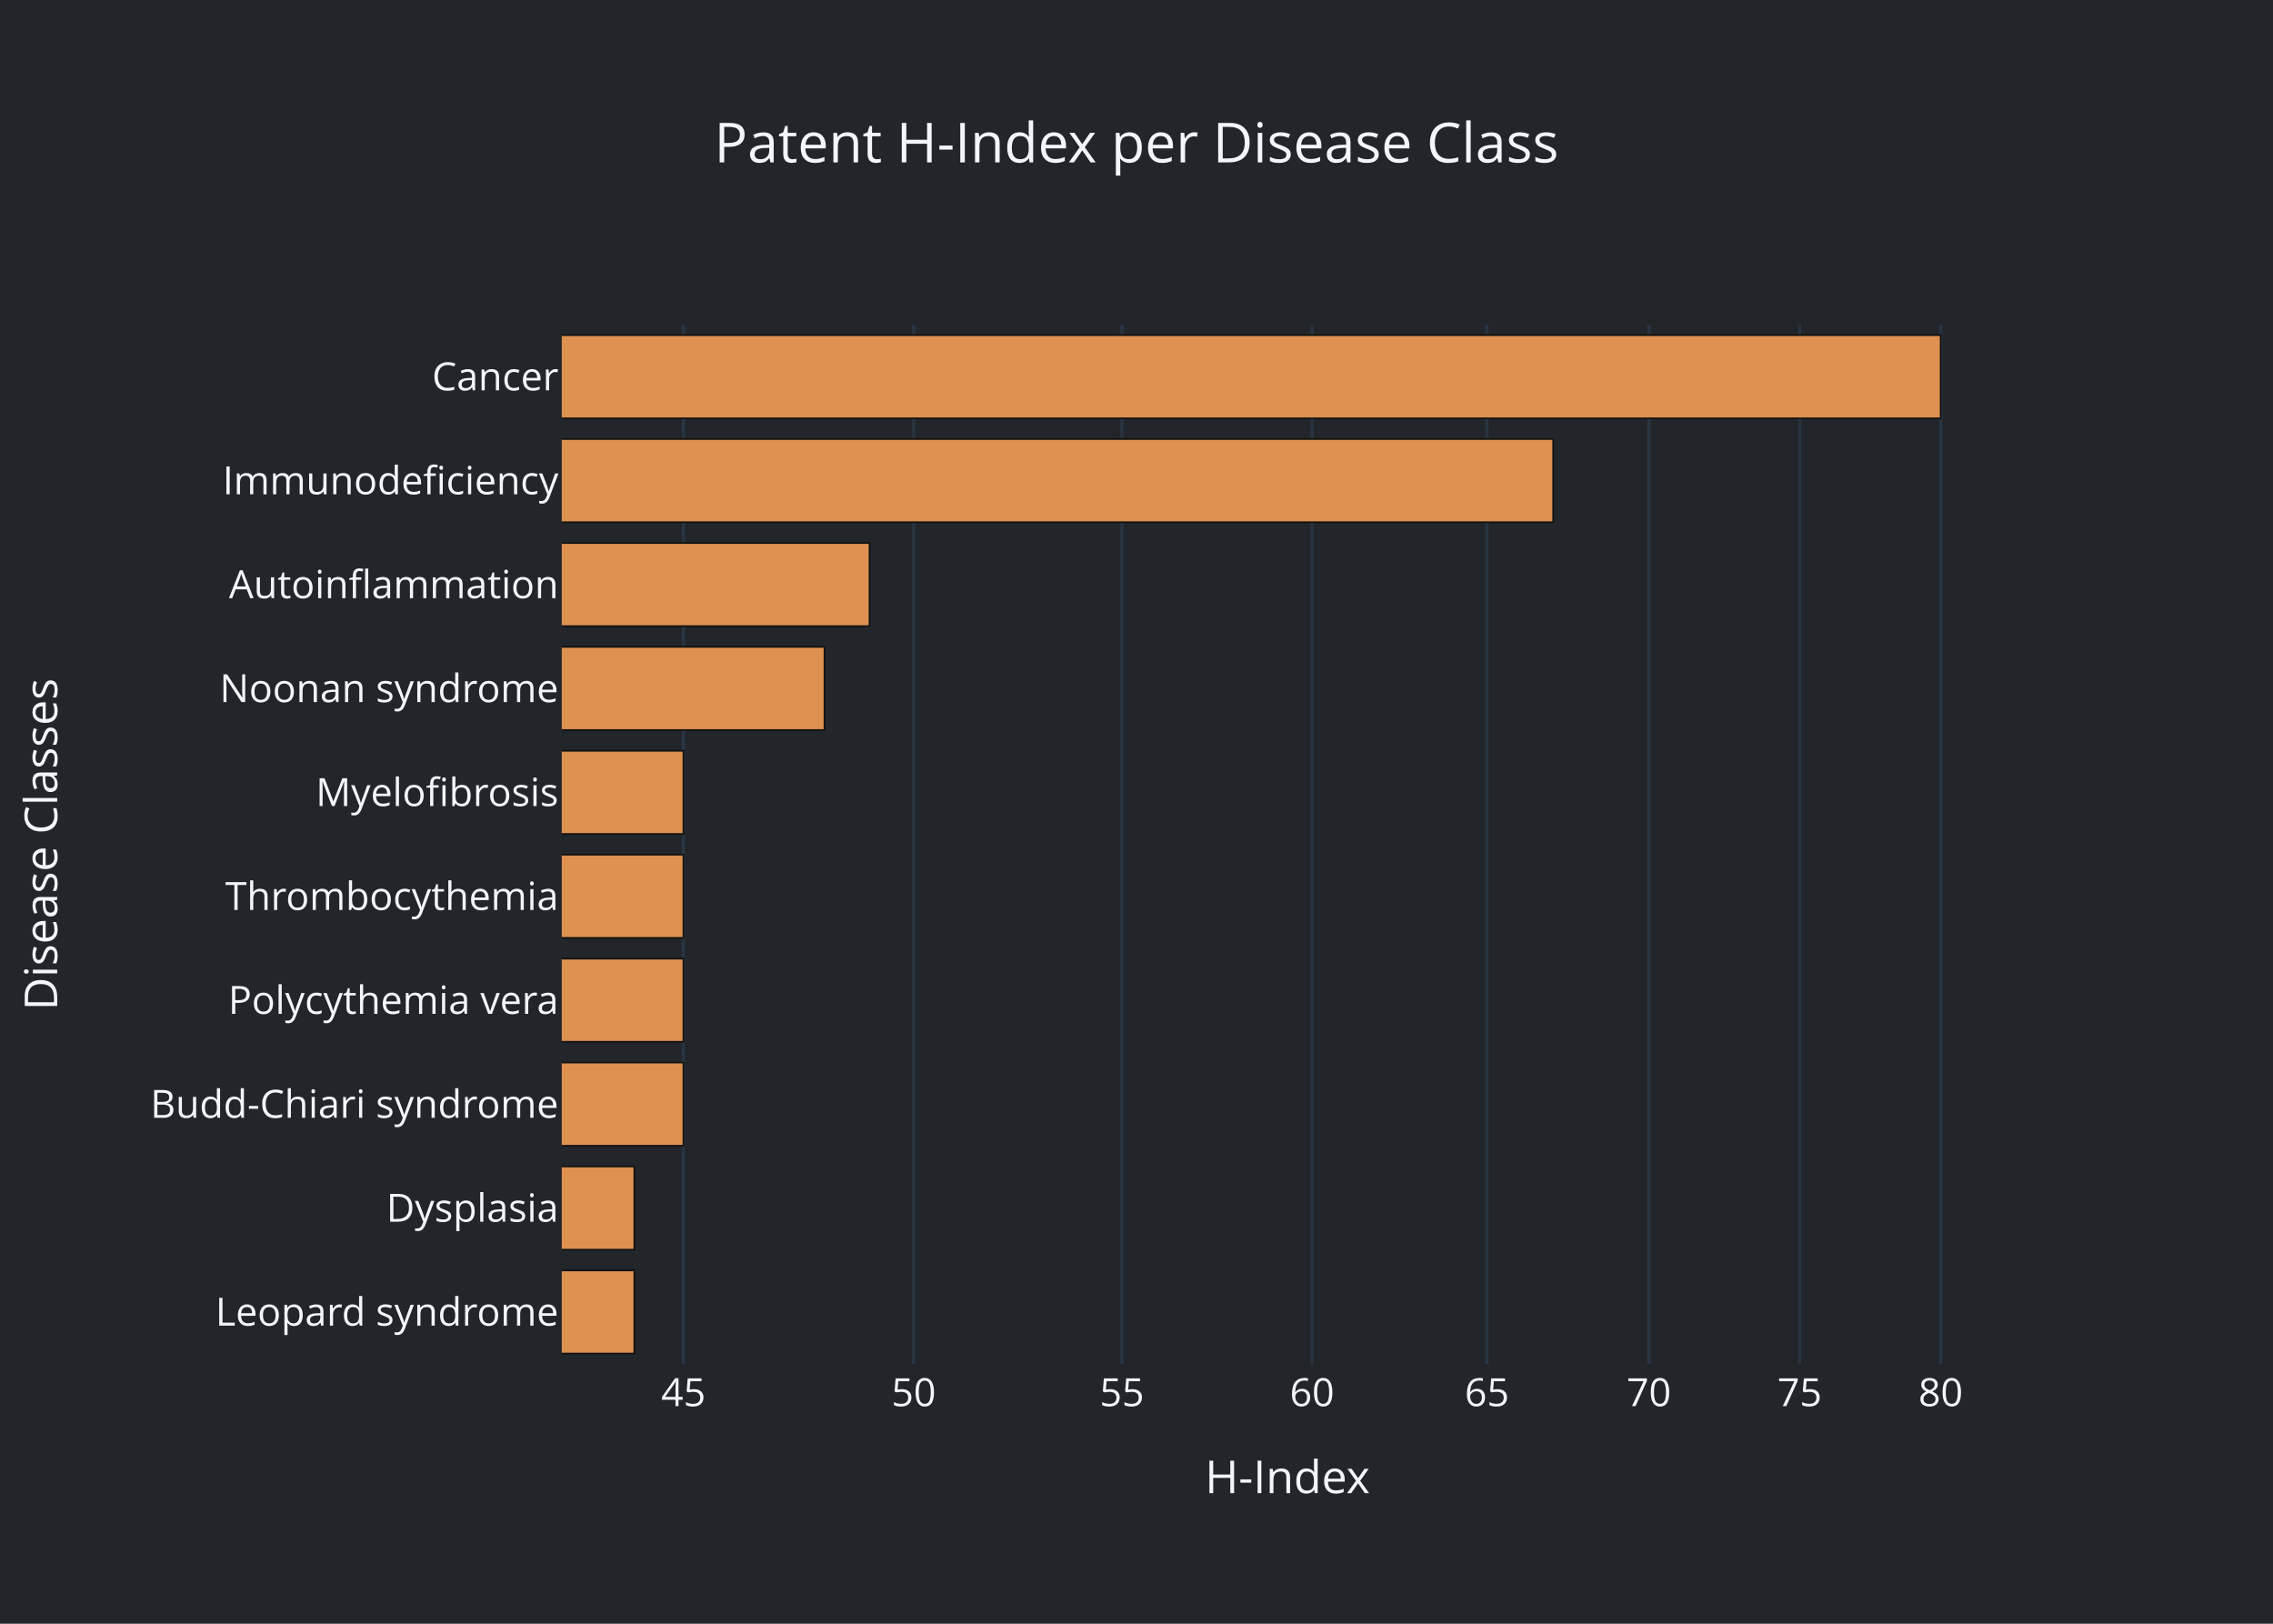
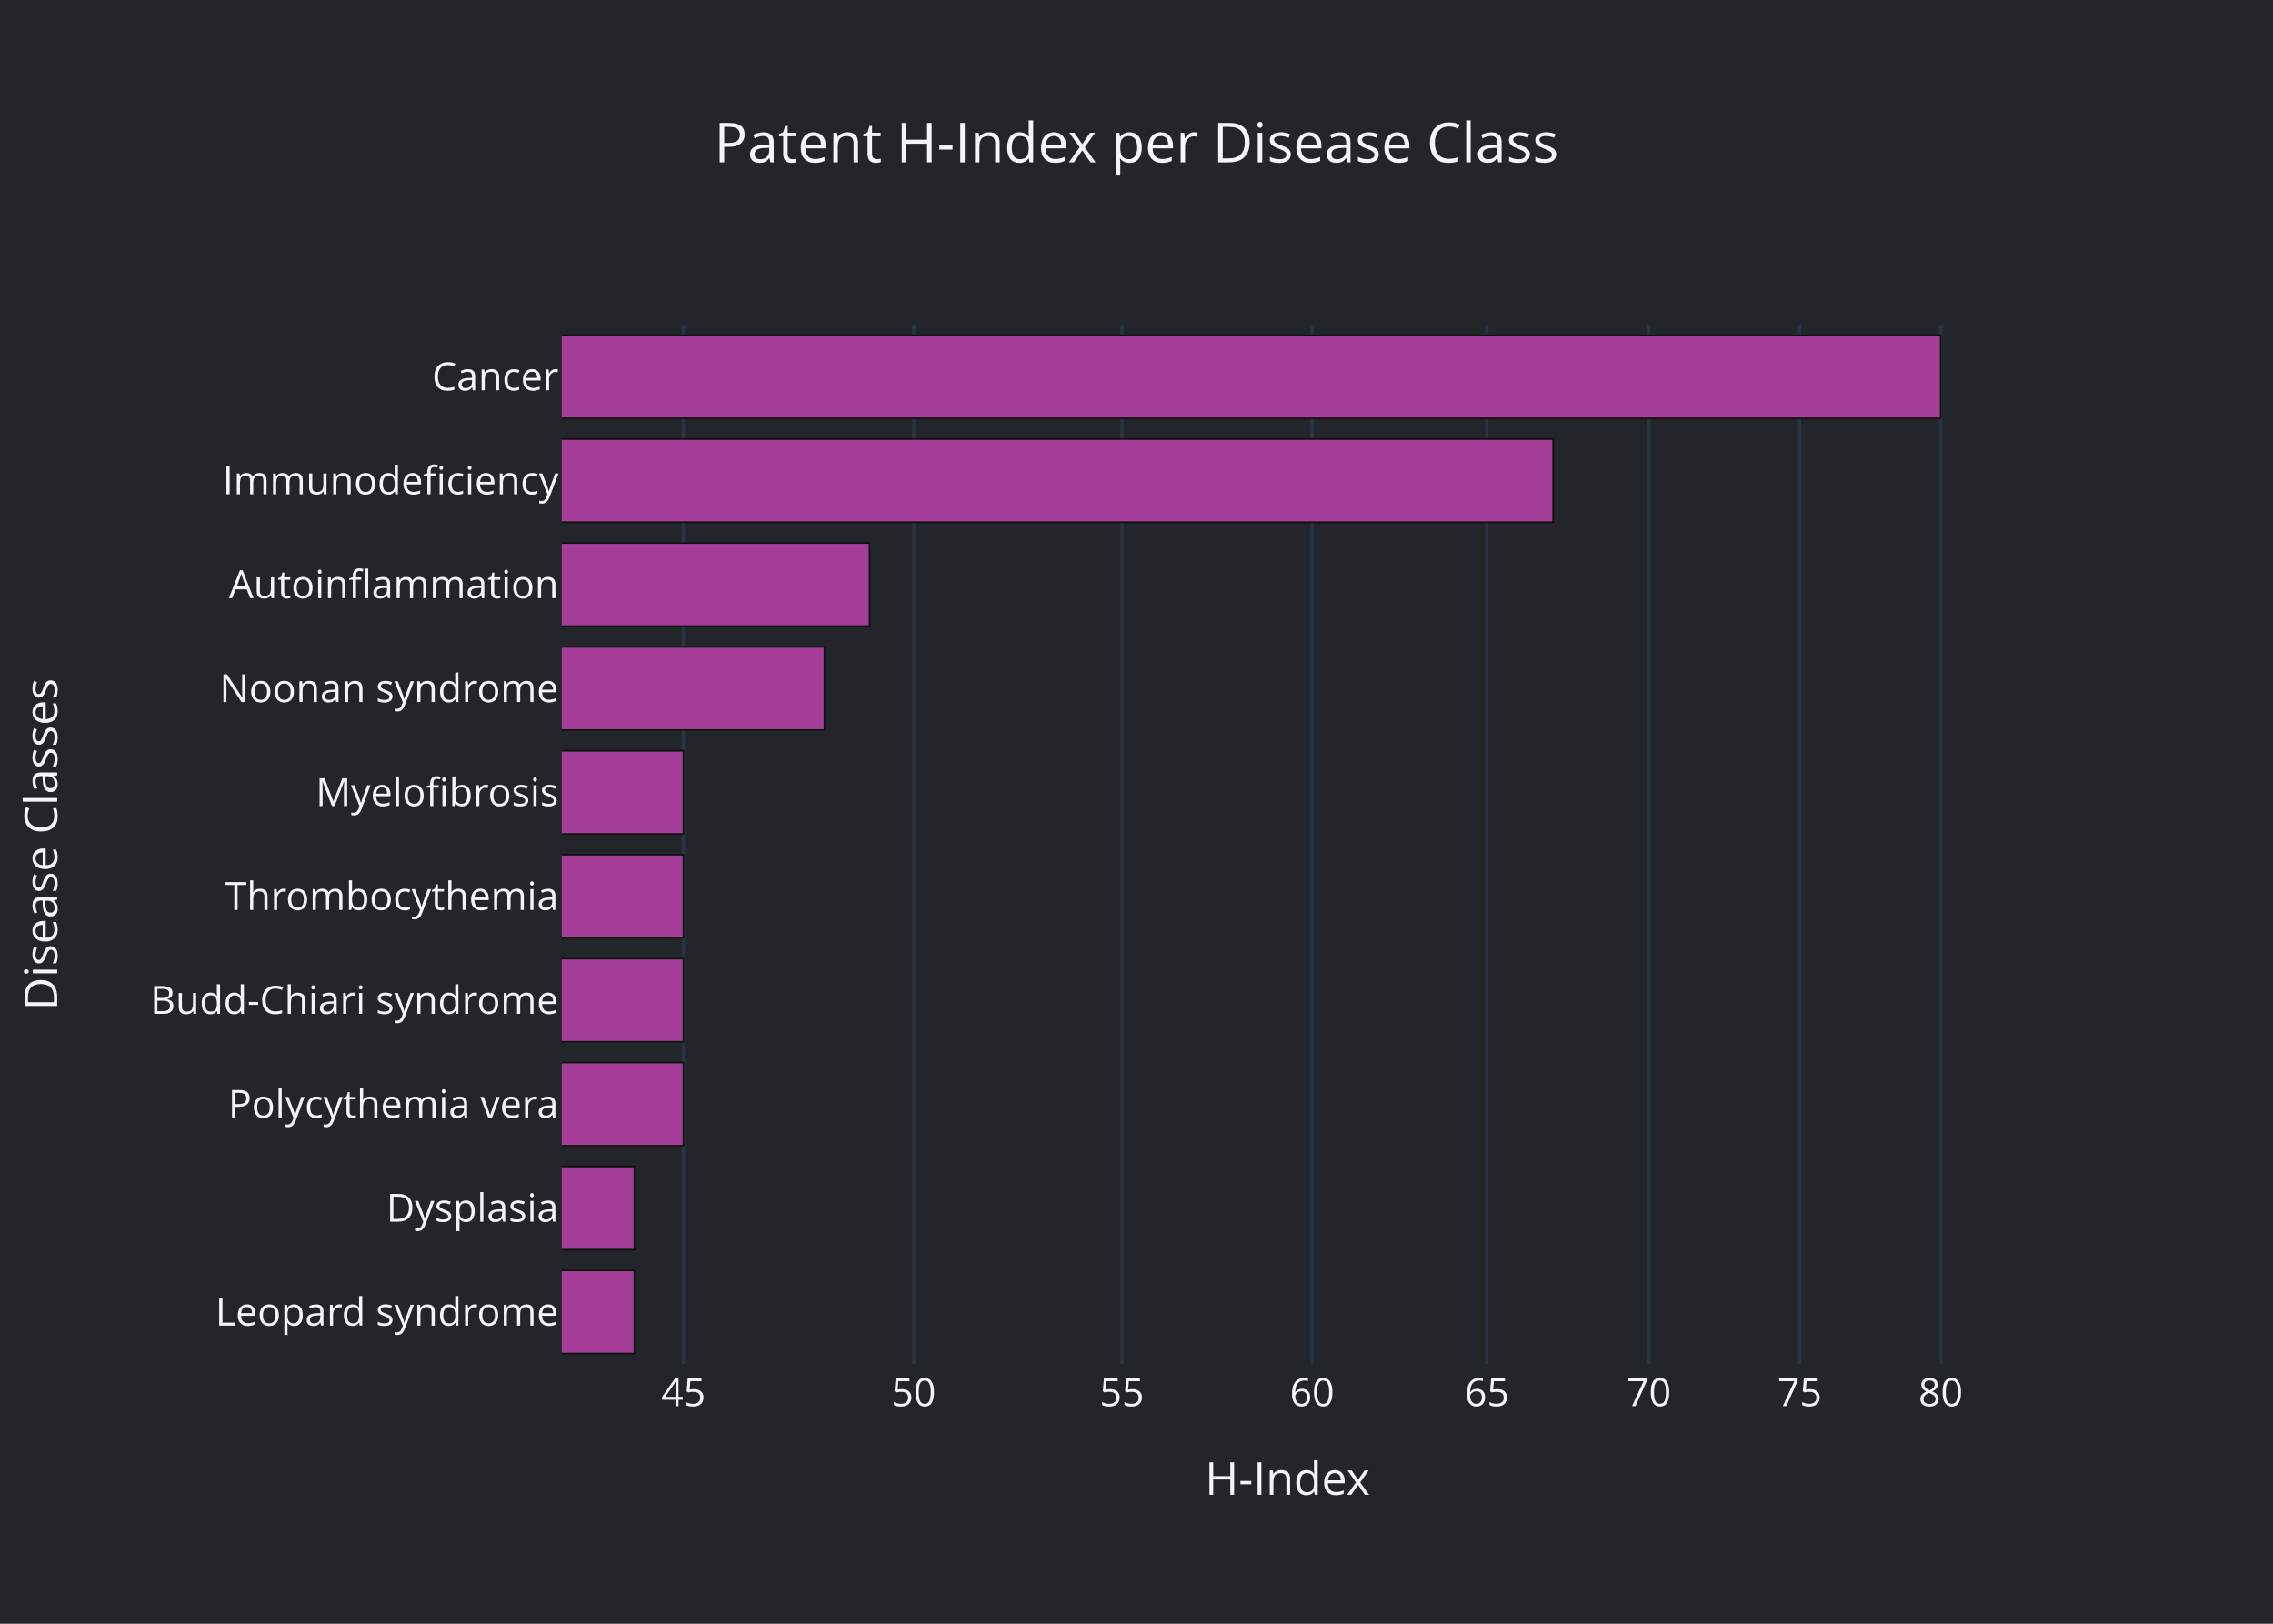
<svg xmlns="http://www.w3.org/2000/svg" class="main-svg" width="700" height="500" style="" viewBox="0 0 700 500">
  <rect x="0" y="0" width="700" height="500" style="fill: rgb(34, 37, 41); fill-opacity: 1;" />
-   <defs id="defs-5fd201">
+   <defs id="defs-1f211b">
    <g class="clips">
-       <clipPath id="clip5fd201xyplot" class="plotclip">
+       <clipPath id="clip1f211bxyplot" class="plotclip">
        <rect width="447" height="320" />
      </clipPath>
-       <clipPath class="axesclip" id="clip5fd201x">
+       <clipPath class="axesclip" id="clip1f211bx">
        <rect x="173" y="0" width="447" height="500" />
      </clipPath>
-       <clipPath class="axesclip" id="clip5fd201y">
+       <clipPath class="axesclip" id="clip1f211by">
        <rect x="0" y="100" width="700" height="320" />
      </clipPath>
-       <clipPath class="axesclip" id="clip5fd201xy">
+       <clipPath class="axesclip" id="clip1f211bxy">
        <rect x="173" y="100" width="447" height="320" />
      </clipPath>
    </g>
    <g class="gradients" />
    <g class="patterns" />
  </defs>
  <g class="bglayer" />
  <g class="layer-below">
    <g class="imagelayer" />
    <g class="shapelayer" />
  </g>
  <g class="cartesianlayer">
    <g class="subplot xy">
      <g class="layer-subplot">
        <g class="shapelayer" />
        <g class="imagelayer" />
      </g>
      <g class="minor-gridlayer">
        <g class="x" />
        <g class="y" />
      </g>
      <g class="gridlayer">
        <g class="x">
          <path class="xgrid crisp" transform="translate(210.47,0)" d="M0,100v320" style="stroke: rgb(40, 52, 66); stroke-opacity: 1; stroke-width: 1px;" />
          <path class="xgrid crisp" transform="translate(281.37,0)" d="M0,100v320" style="stroke: rgb(40, 52, 66); stroke-opacity: 1; stroke-width: 1px;" />
          <path class="xgrid crisp" transform="translate(345.51,0)" d="M0,100v320" style="stroke: rgb(40, 52, 66); stroke-opacity: 1; stroke-width: 1px;" />
          <path class="xgrid crisp" transform="translate(404.06,0)" d="M0,100v320" style="stroke: rgb(40, 52, 66); stroke-opacity: 1; stroke-width: 1px;" />
          <path class="xgrid crisp" transform="translate(457.92,0)" d="M0,100v320" style="stroke: rgb(40, 52, 66); stroke-opacity: 1; stroke-width: 1px;" />
          <path class="xgrid crisp" transform="translate(507.79,0)" d="M0,100v320" style="stroke: rgb(40, 52, 66); stroke-opacity: 1; stroke-width: 1px;" />
          <path class="xgrid crisp" transform="translate(554.22,0)" d="M0,100v320" style="stroke: rgb(40, 52, 66); stroke-opacity: 1; stroke-width: 1px;" />
          <path class="xgrid crisp" transform="translate(597.65,0)" d="M0,100v320" style="stroke: rgb(40, 52, 66); stroke-opacity: 1; stroke-width: 1px;" />
        </g>
        <g class="y" />
      </g>
      <g class="zerolinelayer" />
      <g class="layer-between">
        <g class="shapelayer" />
        <g class="imagelayer" />
      </g>
      <path class="xlines-below" />
      <path class="ylines-below" />
      <g class="overlines-below" />
      <g class="xaxislayer-below" />
      <g class="yaxislayer-below" />
      <g class="overaxes-below" />
      <g class="overplot">
-         <g class="xy" transform="translate(173,100)" clip-path="url(#clip5fd201xyplot)">
+         <g class="xy" transform="translate(173,100)" clip-path="url(#clip1f211bxyplot)">
          <g class="barlayer mlayer">
            <g class="trace bars" style="opacity: 1;">
              <g class="points">
                <g class="point">
-                   <path d="M-4246.5,28.8V3.2H424.65V28.8Z" style="vector-effect: none; opacity: 1; stroke-width: 0.5px; fill: rgb(222, 145, 81); fill-opacity: 1; stroke: rgb(17, 17, 17); stroke-opacity: 1;" />
+                   <path d="M-4246.5,28.8V3.2H424.65V28.8Z" style="vector-effect: none; opacity: 1; stroke-width: 0.5px; fill: rgb(164, 62, 152); fill-opacity: 1; stroke: rgb(17, 17, 17); stroke-opacity: 1;" />
                </g>
                <g class="point">
-                   <path d="M-4246.5,60.8V35.2H305.32V60.8Z" style="vector-effect: none; opacity: 1; stroke-width: 0.5px; fill: rgb(222, 145, 81); fill-opacity: 1; stroke: rgb(17, 17, 17); stroke-opacity: 1;" />
+                   <path d="M-4246.5,60.8V35.2H305.32V60.8Z" style="vector-effect: none; opacity: 1; stroke-width: 0.5px; fill: rgb(164, 62, 152); fill-opacity: 1; stroke: rgb(17, 17, 17); stroke-opacity: 1;" />
                </g>
                <g class="point">
-                   <path d="M-4246.5,92.8V67.2H94.78V92.8Z" style="vector-effect: none; opacity: 1; stroke-width: 0.5px; fill: rgb(222, 145, 81); fill-opacity: 1; stroke: rgb(17, 17, 17); stroke-opacity: 1;" />
+                   <path d="M-4246.5,92.8V67.2H94.78V92.8Z" style="vector-effect: none; opacity: 1; stroke-width: 0.5px; fill: rgb(164, 62, 152); fill-opacity: 1; stroke: rgb(17, 17, 17); stroke-opacity: 1;" />
                </g>
                <g class="point">
-                   <path d="M-4246.5,124.8V99.2H80.9V124.8Z" style="vector-effect: none; opacity: 1; stroke-width: 0.5px; fill: rgb(222, 145, 81); fill-opacity: 1; stroke: rgb(17, 17, 17); stroke-opacity: 1;" />
+                   <path d="M-4246.5,124.8V99.2H80.9V124.8Z" style="vector-effect: none; opacity: 1; stroke-width: 0.5px; fill: rgb(164, 62, 152); fill-opacity: 1; stroke: rgb(17, 17, 17); stroke-opacity: 1;" />
                </g>
                <g class="point">
-                   <path d="M-4246.5,252.8V227.2H37.47V252.8Z" style="vector-effect: none; opacity: 1; stroke-width: 0.5px; fill: rgb(222, 145, 81); fill-opacity: 1; stroke: rgb(17, 17, 17); stroke-opacity: 1;" />
+                   <path d="M-4246.5,252.8V227.2H37.47V252.8Z" style="vector-effect: none; opacity: 1; stroke-width: 0.5px; fill: rgb(164, 62, 152); fill-opacity: 1; stroke: rgb(17, 17, 17); stroke-opacity: 1;" />
                </g>
                <g class="point">
-                   <path d="M-4246.5,220.8V195.2H37.47V220.8Z" style="vector-effect: none; opacity: 1; stroke-width: 0.5px; fill: rgb(222, 145, 81); fill-opacity: 1; stroke: rgb(17, 17, 17); stroke-opacity: 1;" />
+                   <path d="M-4246.5,220.8V195.2H37.47V220.8Z" style="vector-effect: none; opacity: 1; stroke-width: 0.5px; fill: rgb(164, 62, 152); fill-opacity: 1; stroke: rgb(17, 17, 17); stroke-opacity: 1;" />
                </g>
                <g class="point">
-                   <path d="M-4246.5,188.8V163.2H37.47V188.8Z" style="vector-effect: none; opacity: 1; stroke-width: 0.5px; fill: rgb(222, 145, 81); fill-opacity: 1; stroke: rgb(17, 17, 17); stroke-opacity: 1;" />
+                   <path d="M-4246.5,188.8V163.2H37.47V188.8Z" style="vector-effect: none; opacity: 1; stroke-width: 0.5px; fill: rgb(164, 62, 152); fill-opacity: 1; stroke: rgb(17, 17, 17); stroke-opacity: 1;" />
                </g>
                <g class="point">
-                   <path d="M-4246.5,156.8V131.2H37.47V156.8Z" style="vector-effect: none; opacity: 1; stroke-width: 0.5px; fill: rgb(222, 145, 81); fill-opacity: 1; stroke: rgb(17, 17, 17); stroke-opacity: 1;" />
+                   <path d="M-4246.5,156.8V131.2H37.47V156.8Z" style="vector-effect: none; opacity: 1; stroke-width: 0.5px; fill: rgb(164, 62, 152); fill-opacity: 1; stroke: rgb(17, 17, 17); stroke-opacity: 1;" />
                </g>
                <g class="point">
-                   <path d="M-4246.5,316.8V291.2H22.35V316.8Z" style="vector-effect: none; opacity: 1; stroke-width: 0.5px; fill: rgb(222, 145, 81); fill-opacity: 1; stroke: rgb(17, 17, 17); stroke-opacity: 1;" />
+                   <path d="M-4246.5,316.8V291.2H22.35V316.8Z" style="vector-effect: none; opacity: 1; stroke-width: 0.5px; fill: rgb(164, 62, 152); fill-opacity: 1; stroke: rgb(17, 17, 17); stroke-opacity: 1;" />
                </g>
                <g class="point">
-                   <path d="M-4246.5,284.8V259.2H22.35V284.8Z" style="vector-effect: none; opacity: 1; stroke-width: 0.5px; fill: rgb(222, 145, 81); fill-opacity: 1; stroke: rgb(17, 17, 17); stroke-opacity: 1;" />
+                   <path d="M-4246.5,284.8V259.2H22.35V284.8Z" style="vector-effect: none; opacity: 1; stroke-width: 0.5px; fill: rgb(164, 62, 152); fill-opacity: 1; stroke: rgb(17, 17, 17); stroke-opacity: 1;" />
                </g>
              </g>
            </g>
          </g>
        </g>
      </g>
      <path class="xlines-above crisp" d="M0,0" style="fill: none;" />
      <path class="ylines-above crisp" d="M0,0" style="fill: none;" />
      <g class="overlines-above" />
      <g class="xaxislayer-above">
        <g class="xtick">
          <text text-anchor="middle" x="0" y="433" transform="translate(210.47,0)" style="font-family: 'Open Sans', verdana, arial, sans-serif; font-size: 12px; fill: rgb(242, 245, 250); fill-opacity: 1; white-space: pre; opacity: 1;">45</text>
        </g>
        <g class="xtick">
          <text text-anchor="middle" x="0" y="433" style="font-family: 'Open Sans', verdana, arial, sans-serif; font-size: 12px; fill: rgb(242, 245, 250); fill-opacity: 1; white-space: pre; opacity: 1;" transform="translate(281.37,0)">50</text>
        </g>
        <g class="xtick">
          <text text-anchor="middle" x="0" y="433" style="font-family: 'Open Sans', verdana, arial, sans-serif; font-size: 12px; fill: rgb(242, 245, 250); fill-opacity: 1; white-space: pre; opacity: 1;" transform="translate(345.51,0)">55</text>
        </g>
        <g class="xtick">
          <text text-anchor="middle" x="0" y="433" style="font-family: 'Open Sans', verdana, arial, sans-serif; font-size: 12px; fill: rgb(242, 245, 250); fill-opacity: 1; white-space: pre; opacity: 1;" transform="translate(404.06,0)">60</text>
        </g>
        <g class="xtick">
          <text text-anchor="middle" x="0" y="433" style="font-family: 'Open Sans', verdana, arial, sans-serif; font-size: 12px; fill: rgb(242, 245, 250); fill-opacity: 1; white-space: pre; opacity: 1;" transform="translate(457.92,0)">65</text>
        </g>
        <g class="xtick">
          <text text-anchor="middle" x="0" y="433" style="font-family: 'Open Sans', verdana, arial, sans-serif; font-size: 12px; fill: rgb(242, 245, 250); fill-opacity: 1; white-space: pre; opacity: 1;" transform="translate(507.79,0)">70</text>
        </g>
        <g class="xtick">
          <text text-anchor="middle" x="0" y="433" style="font-family: 'Open Sans', verdana, arial, sans-serif; font-size: 12px; fill: rgb(242, 245, 250); fill-opacity: 1; white-space: pre; opacity: 1;" transform="translate(554.22,0)">75</text>
        </g>
        <g class="xtick">
          <text text-anchor="middle" x="0" y="433" style="font-family: 'Open Sans', verdana, arial, sans-serif; font-size: 12px; fill: rgb(242, 245, 250); fill-opacity: 1; white-space: pre; opacity: 1;" transform="translate(597.65,0)">80</text>
        </g>
      </g>
      <g class="yaxislayer-above">
        <g class="ytick">
          <text text-anchor="end" x="172" y="4.2" transform="translate(0,404)" style="font-family: 'Open Sans', verdana, arial, sans-serif; font-size: 12px; fill: rgb(242, 245, 250); fill-opacity: 1; white-space: pre; opacity: 1;">Leopard syndrome</text>
        </g>
        <g class="ytick">
          <text text-anchor="end" x="172" y="4.2" transform="translate(0,372)" style="font-family: 'Open Sans', verdana, arial, sans-serif; font-size: 12px; fill: rgb(242, 245, 250); fill-opacity: 1; white-space: pre; opacity: 1;">Dysplasia</text>
        </g>
        <g class="ytick">
-           <text text-anchor="end" x="172" y="4.2" transform="translate(0,340)" style="font-family: 'Open Sans', verdana, arial, sans-serif; font-size: 12px; fill: rgb(242, 245, 250); fill-opacity: 1; white-space: pre; opacity: 1;">Budd-Chiari syndrome</text>
+           <text text-anchor="end" x="172" y="4.2" transform="translate(0,340)" style="font-family: 'Open Sans', verdana, arial, sans-serif; font-size: 12px; fill: rgb(242, 245, 250); fill-opacity: 1; white-space: pre; opacity: 1;">Polycythemia vera</text>
        </g>
        <g class="ytick">
-           <text text-anchor="end" x="172" y="4.2" transform="translate(0,308)" style="font-family: 'Open Sans', verdana, arial, sans-serif; font-size: 12px; fill: rgb(242, 245, 250); fill-opacity: 1; white-space: pre; opacity: 1;">Polycythemia vera</text>
+           <text text-anchor="end" x="172" y="4.2" transform="translate(0,308)" style="font-family: 'Open Sans', verdana, arial, sans-serif; font-size: 12px; fill: rgb(242, 245, 250); fill-opacity: 1; white-space: pre; opacity: 1;">Budd-Chiari syndrome</text>
        </g>
        <g class="ytick">
          <text text-anchor="end" x="172" y="4.2" transform="translate(0,276)" style="font-family: 'Open Sans', verdana, arial, sans-serif; font-size: 12px; fill: rgb(242, 245, 250); fill-opacity: 1; white-space: pre; opacity: 1;">Thrombocythemia</text>
        </g>
        <g class="ytick">
          <text text-anchor="end" x="172" y="4.2" transform="translate(0,244)" style="font-family: 'Open Sans', verdana, arial, sans-serif; font-size: 12px; fill: rgb(242, 245, 250); fill-opacity: 1; white-space: pre; opacity: 1;">Myelofibrosis</text>
        </g>
        <g class="ytick">
          <text text-anchor="end" x="172" y="4.2" transform="translate(0,212)" style="font-family: 'Open Sans', verdana, arial, sans-serif; font-size: 12px; fill: rgb(242, 245, 250); fill-opacity: 1; white-space: pre; opacity: 1;">Noonan syndrome</text>
        </g>
        <g class="ytick">
          <text text-anchor="end" x="172" y="4.2" transform="translate(0,180)" style="font-family: 'Open Sans', verdana, arial, sans-serif; font-size: 12px; fill: rgb(242, 245, 250); fill-opacity: 1; white-space: pre; opacity: 1;">Autoinflammation</text>
        </g>
        <g class="ytick">
          <text text-anchor="end" x="172" y="4.2" transform="translate(0,148)" style="font-family: 'Open Sans', verdana, arial, sans-serif; font-size: 12px; fill: rgb(242, 245, 250); fill-opacity: 1; white-space: pre; opacity: 1;">Immunodeficiency</text>
        </g>
        <g class="ytick">
          <text text-anchor="end" x="172" y="4.2" transform="translate(0,116)" style="font-family: 'Open Sans', verdana, arial, sans-serif; font-size: 12px; fill: rgb(242, 245, 250); fill-opacity: 1; white-space: pre; opacity: 1;">Cancer</text>
        </g>
      </g>
      <g class="overaxes-above" />
    </g>
  </g>
  <g class="polarlayer" />
  <g class="smithlayer" />
  <g class="ternarylayer" />
  <g class="geolayer" />
  <g class="funnelarealayer" />
  <g class="pielayer" />
  <g class="iciclelayer" />
  <g class="treemaplayer" />
  <g class="sunburstlayer" />
  <g class="glimages" />
-   <defs id="topdefs-5fd201">
+   <defs id="topdefs-1f211b">
    <g class="clips" />
  </defs>
  <g class="layer-above">
    <g class="imagelayer" />
    <g class="shapelayer" />
  </g>
  <g class="infolayer">
    <g class="g-gtitle">
      <text class="gtitle" x="350" y="50" text-anchor="middle" dy="0em" style="opacity: 1; font-family: 'Open Sans', verdana, arial, sans-serif; font-size: 17px; fill: rgb(242, 245, 250); fill-opacity: 1; white-space: pre;">Patent H-Index per Disease Class</text>
    </g>
    <g class="g-xtitle">
-       <text class="xtitle" x="396.5" y="459.8" text-anchor="middle" style="opacity: 1; font-family: 'Open Sans', verdana, arial, sans-serif; font-size: 14px; fill: rgb(242, 245, 250); fill-opacity: 1; white-space: pre;">H-Index</text>
+       <text class="xtitle" x="396.5" y="460.3" text-anchor="middle" style="opacity: 1; font-family: 'Open Sans', verdana, arial, sans-serif; font-size: 14px; fill: rgb(242, 245, 250); fill-opacity: 1; white-space: pre;">H-Index</text>
    </g>
    <g class="g-ytitle">
      <text class="ytitle" transform="rotate(-90,17.61562,260)" x="17.616" y="260" text-anchor="middle" style="opacity: 1; font-family: 'Open Sans', verdana, arial, sans-serif; font-size: 14px; fill: rgb(242, 245, 250); fill-opacity: 1; white-space: pre;">Disease Classes</text>
    </g>
  </g>
</svg>
